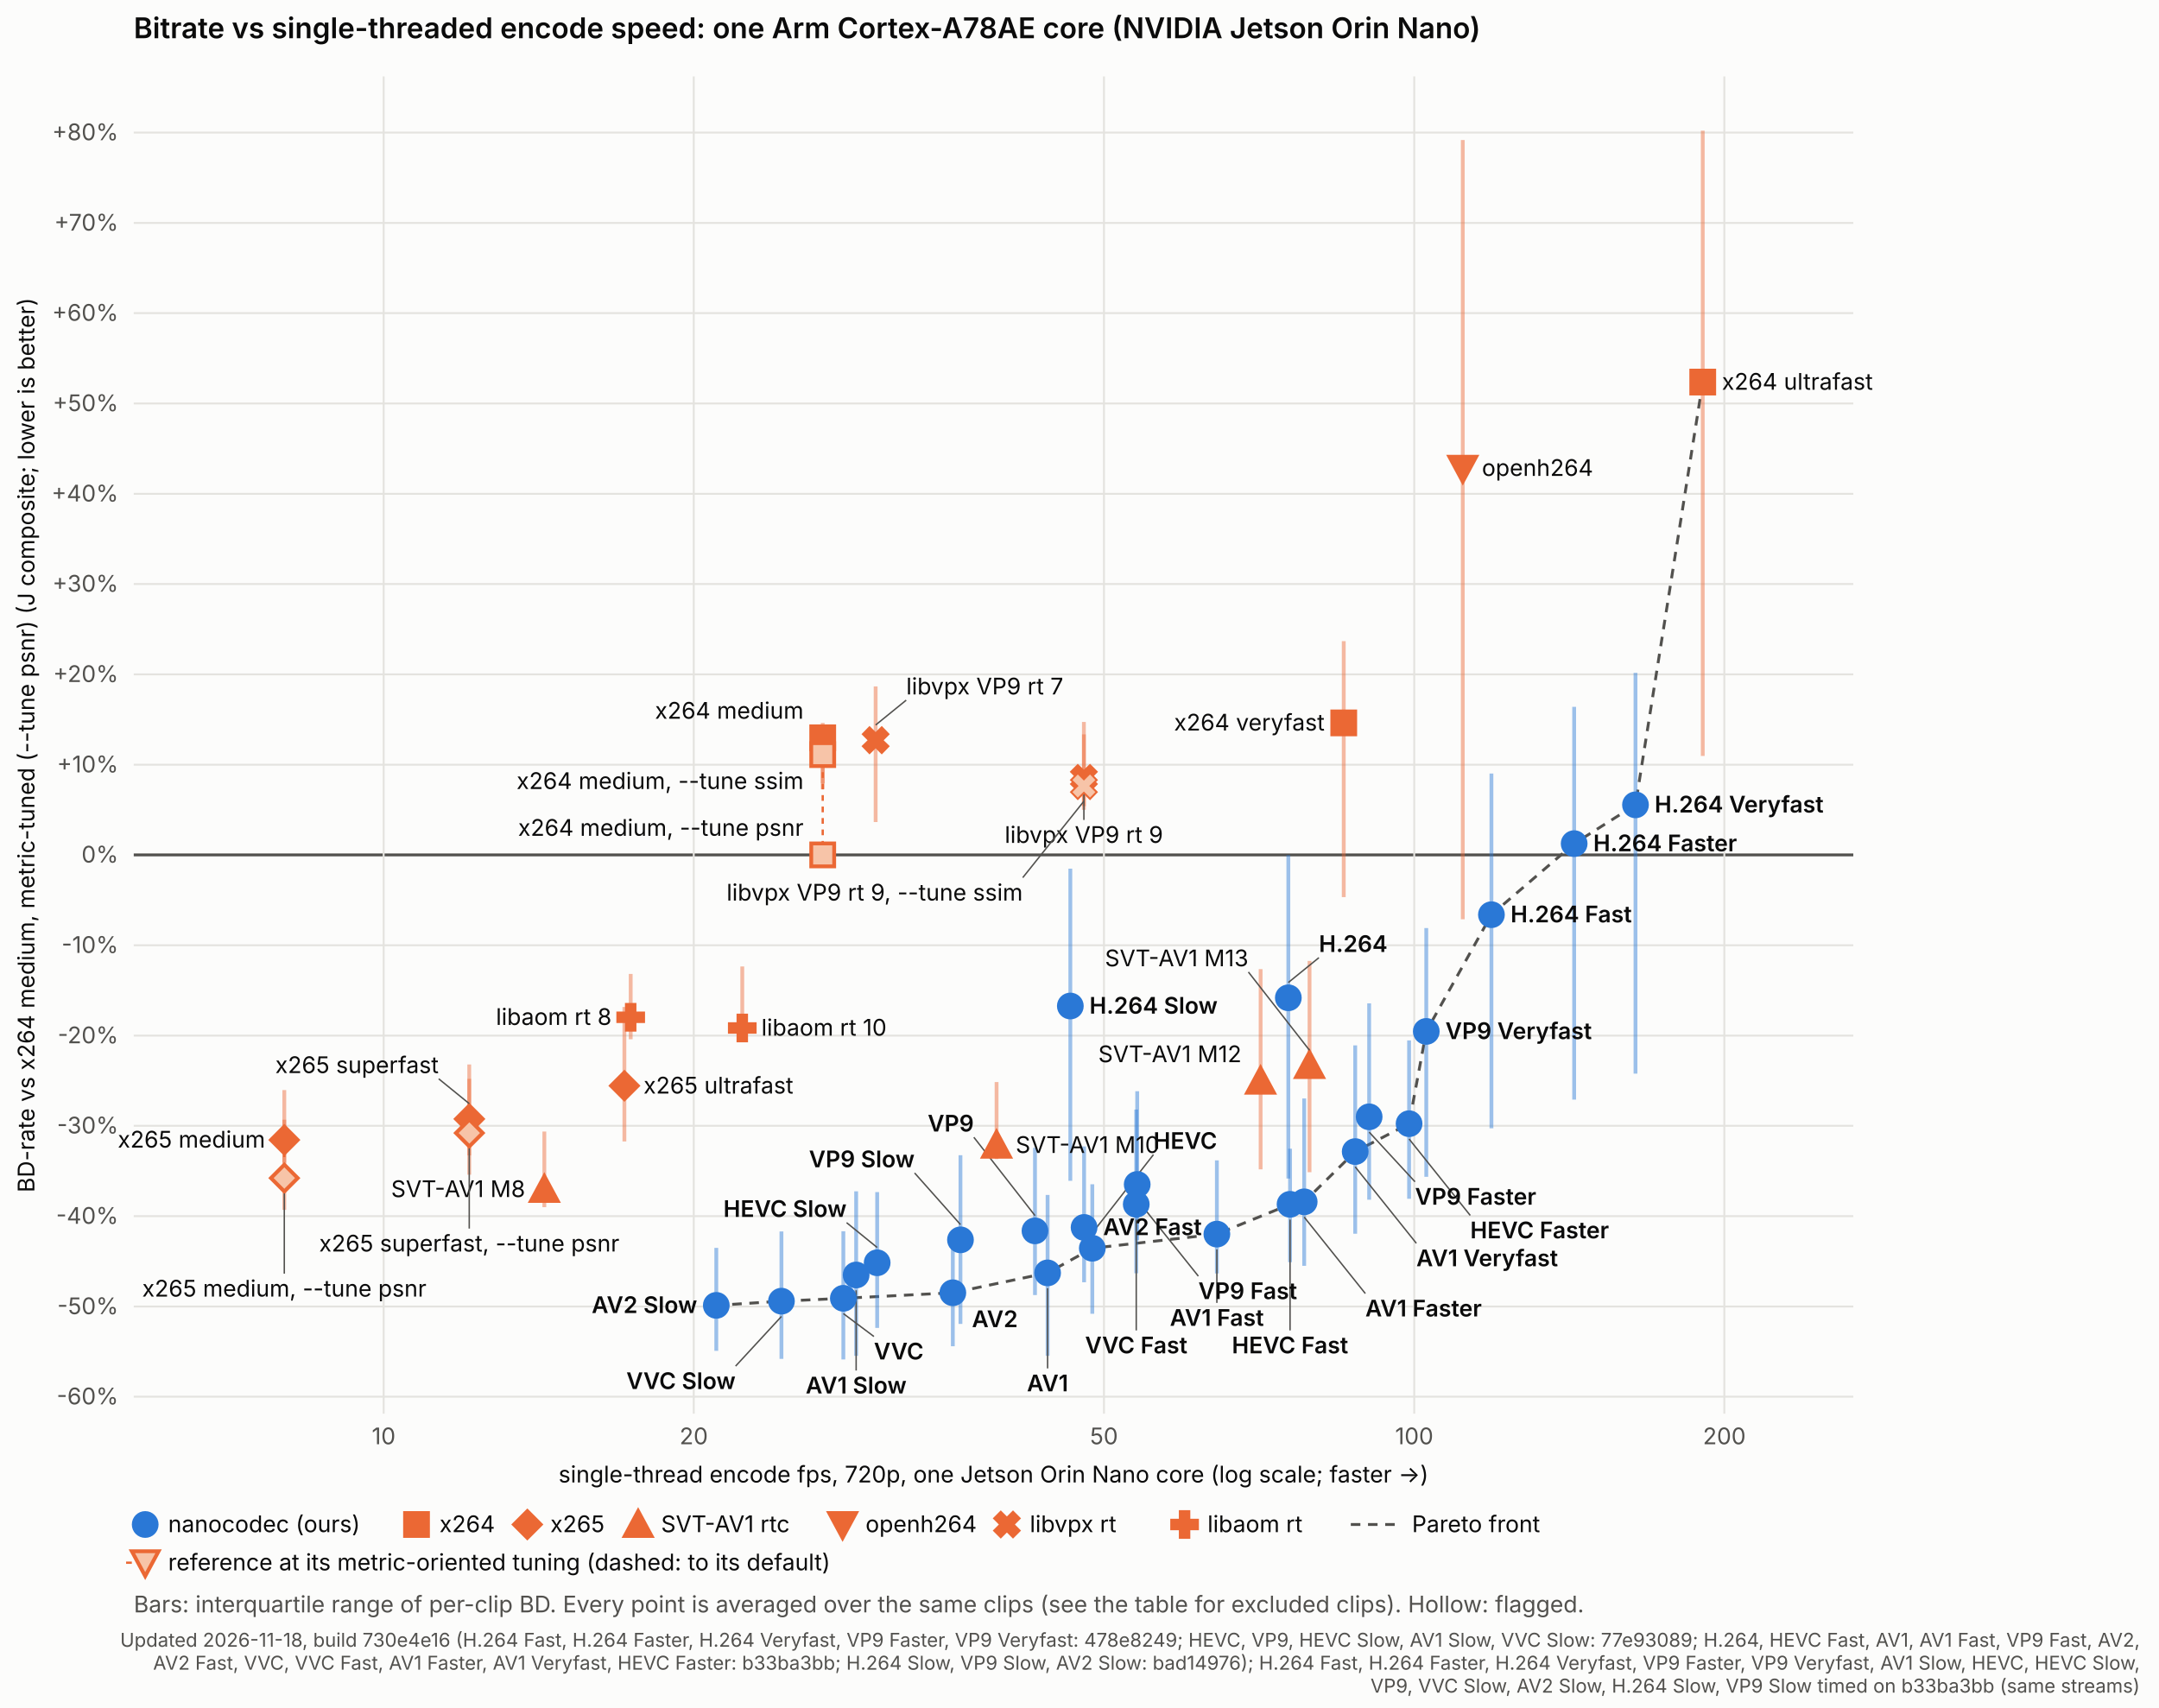
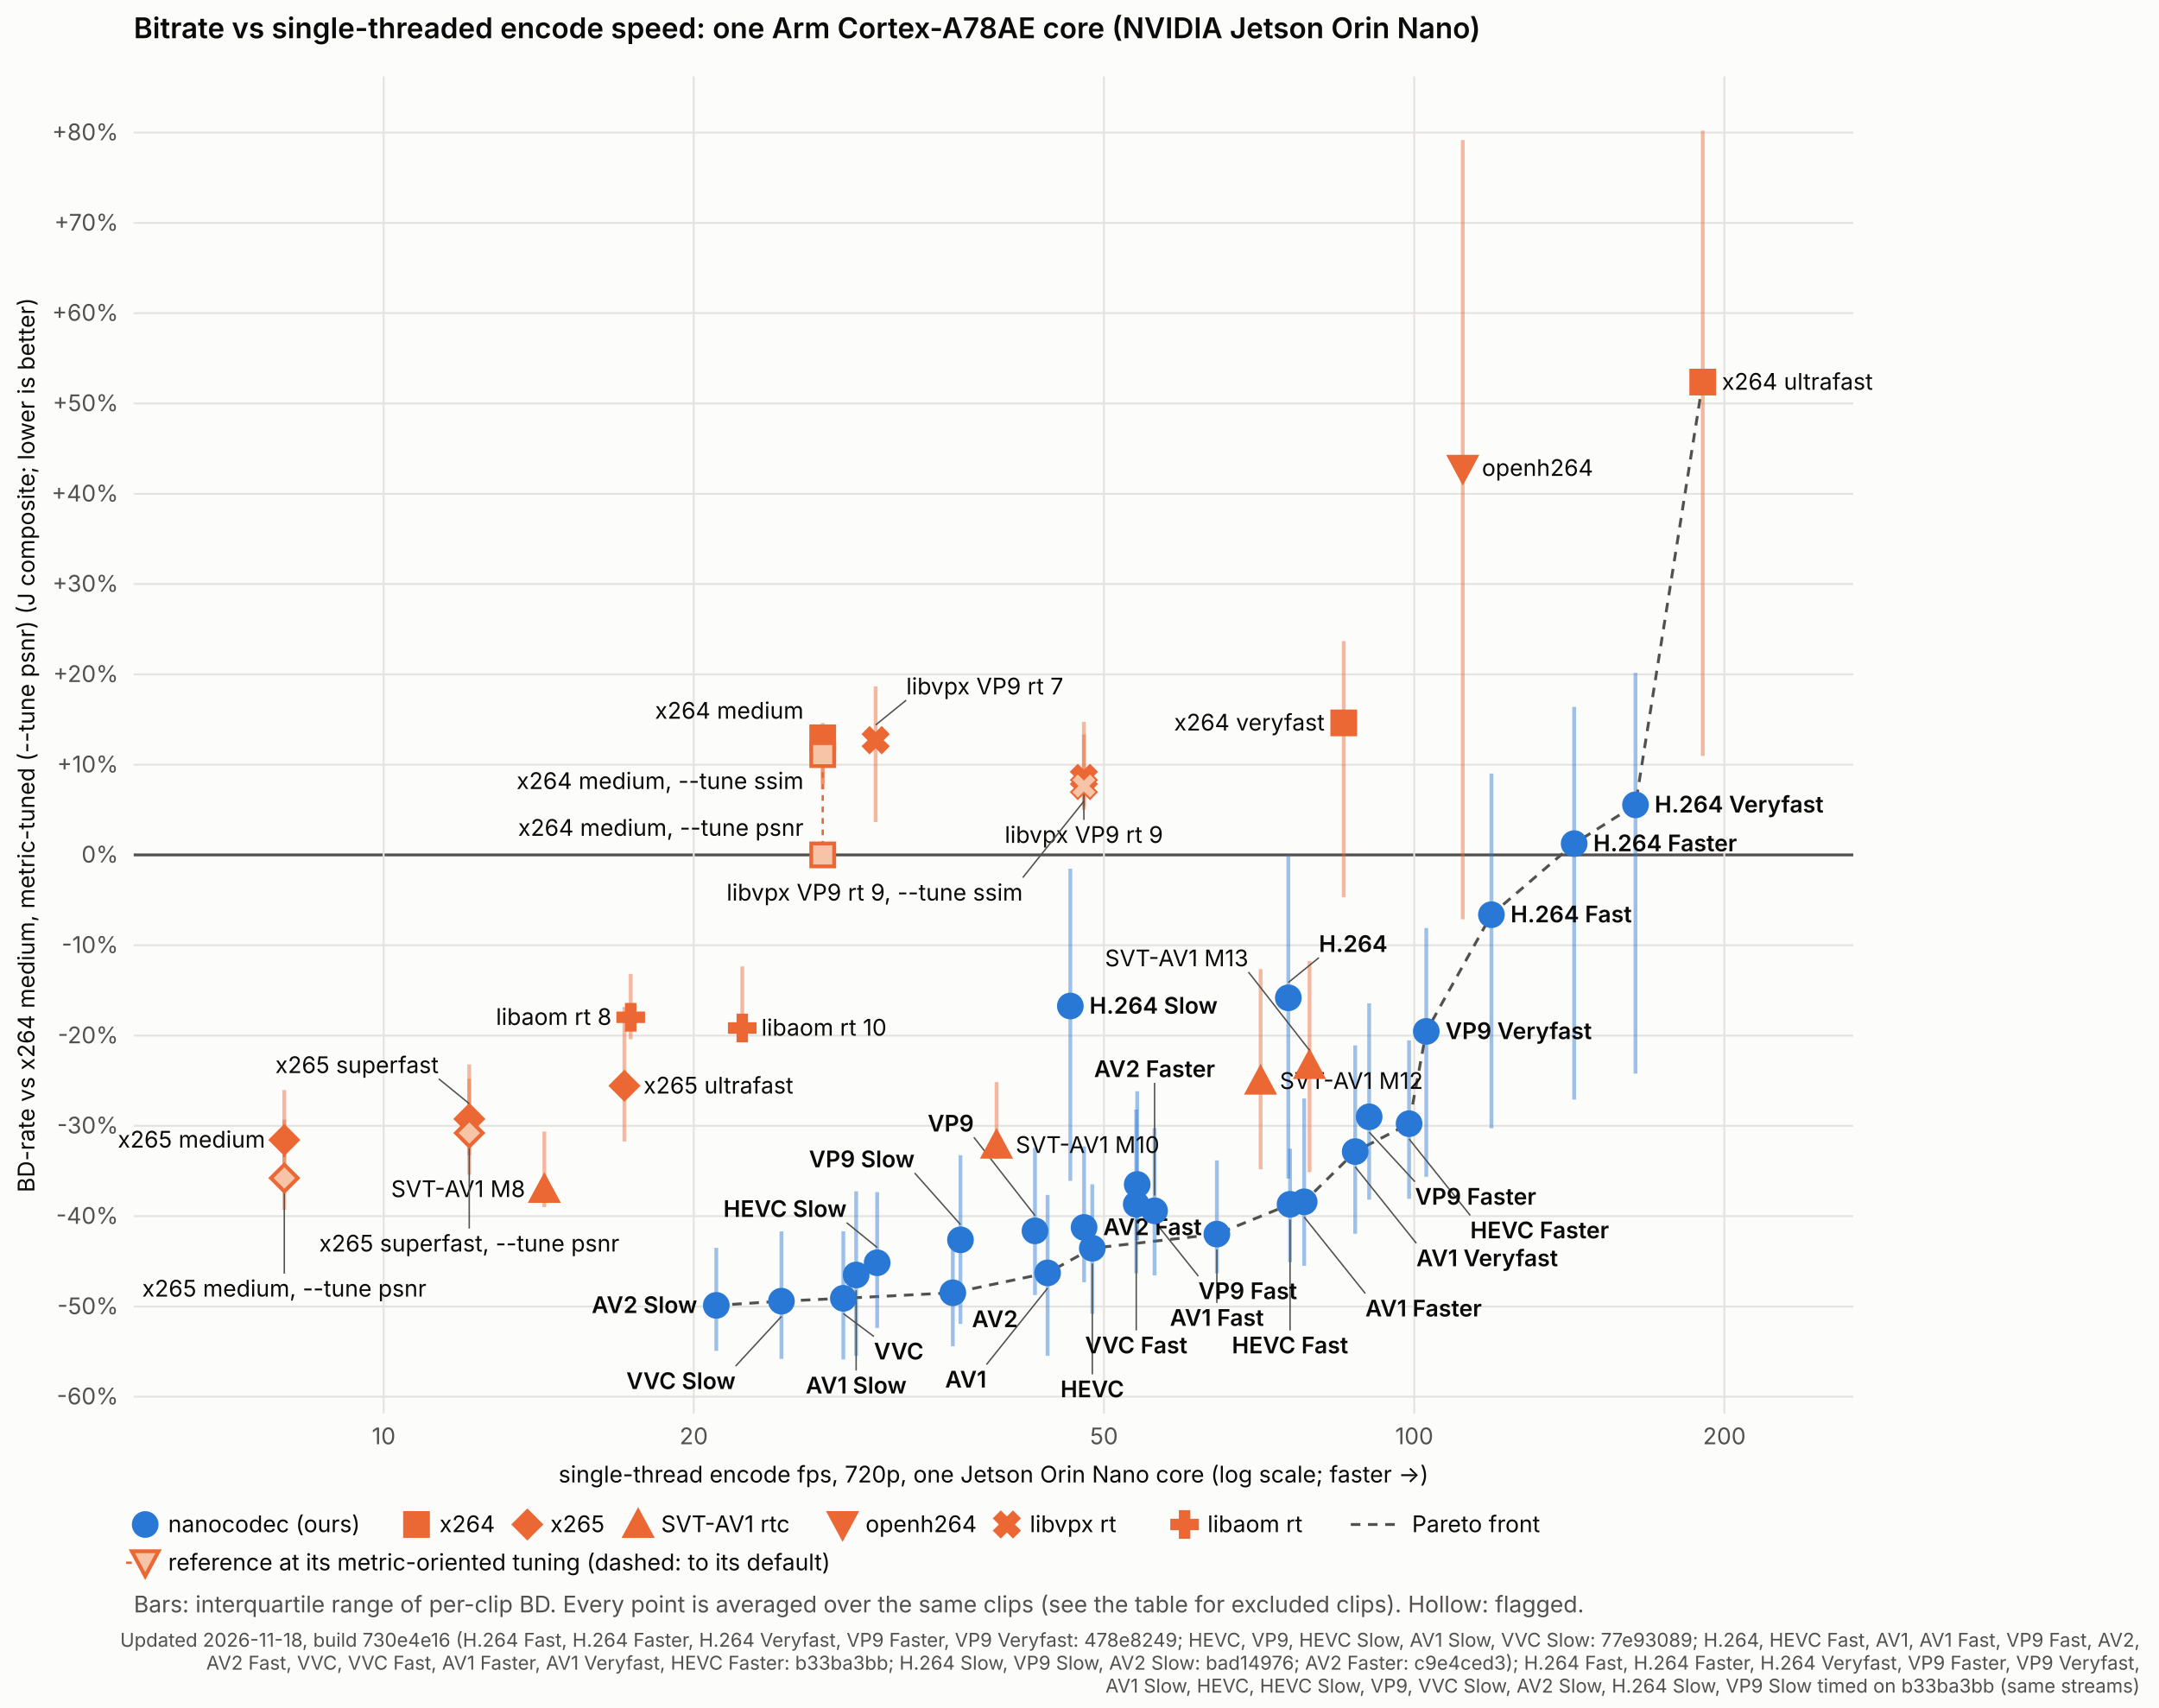
<svg xmlns="http://www.w3.org/2000/svg" viewBox="0 0 1130 894" width="1130" height="894" font-family="system-ui, -apple-system, Segoe UI, sans-serif" font-size="12">
  <rect width="1130" height="894" fill="#fcfcfb" />
  <text x="70" y="20" font-size="15" font-weight="600" fill="#0b0b0b">Bitrate vs single-threaded encode speed: one Arm Cortex-A78AE core (NVIDIA Jetson Orin Nano)</text>
  <text x="70" y="35" fill="#52514e" />
  <line x1="70" x2="970" y1="731.1" y2="731.1" stroke="#e4e3df" stroke-width="1" />
  <text x="62" y="735.1" text-anchor="end" fill="#52514e">-60%</text>
  <line x1="70" x2="970" y1="683.9" y2="683.9" stroke="#e4e3df" stroke-width="1" />
  <text x="62" y="687.9" text-anchor="end" fill="#52514e">-50%</text>
  <line x1="70" x2="970" y1="636.6" y2="636.6" stroke="#e4e3df" stroke-width="1" />
  <text x="62" y="640.6" text-anchor="end" fill="#52514e">-40%</text>
  <line x1="70" x2="970" y1="589.3" y2="589.3" stroke="#e4e3df" stroke-width="1" />
  <text x="62" y="593.3" text-anchor="end" fill="#52514e">-30%</text>
  <line x1="70" x2="970" y1="542.1" y2="542.1" stroke="#e4e3df" stroke-width="1" />
  <text x="62" y="546.1" text-anchor="end" fill="#52514e">-20%</text>
  <line x1="70" x2="970" y1="494.8" y2="494.8" stroke="#e4e3df" stroke-width="1" />
  <text x="62" y="498.8" text-anchor="end" fill="#52514e">-10%</text>
  <line x1="70" x2="970" y1="447.5" y2="447.5" stroke="#52514e" stroke-width="1.5" />
  <text x="62" y="451.5" text-anchor="end" fill="#52514e">0%</text>
  <line x1="70" x2="970" y1="400.3" y2="400.3" stroke="#e4e3df" stroke-width="1" />
  <text x="62" y="404.3" text-anchor="end" fill="#52514e">+10%</text>
  <line x1="70" x2="970" y1="353.0" y2="353.0" stroke="#e4e3df" stroke-width="1" />
  <text x="62" y="357.0" text-anchor="end" fill="#52514e">+20%</text>
  <line x1="70" x2="970" y1="305.7" y2="305.7" stroke="#e4e3df" stroke-width="1" />
  <text x="62" y="309.7" text-anchor="end" fill="#52514e">+30%</text>
  <line x1="70" x2="970" y1="258.5" y2="258.5" stroke="#e4e3df" stroke-width="1" />
  <text x="62" y="262.5" text-anchor="end" fill="#52514e">+40%</text>
  <line x1="70" x2="970" y1="211.2" y2="211.2" stroke="#e4e3df" stroke-width="1" />
  <text x="62" y="215.2" text-anchor="end" fill="#52514e">+50%</text>
  <line x1="70" x2="970" y1="163.9" y2="163.9" stroke="#e4e3df" stroke-width="1" />
  <text x="62" y="167.9" text-anchor="end" fill="#52514e">+60%</text>
  <line x1="70" x2="970" y1="116.7" y2="116.7" stroke="#e4e3df" stroke-width="1" />
  <text x="62" y="120.7" text-anchor="end" fill="#52514e">+70%</text>
  <line x1="70" x2="970" y1="69.4" y2="69.4" stroke="#e4e3df" stroke-width="1" />
  <text x="62" y="73.4" text-anchor="end" fill="#52514e">+80%</text>
  <line x1="200.8" x2="200.8" y1="40" y2="740" stroke="#e4e3df" />
  <text x="200.8" y="756" text-anchor="middle" fill="#52514e">10</text>
  <line x1="363.1" x2="363.1" y1="40" y2="740" stroke="#e4e3df" />
  <text x="363.1" y="756" text-anchor="middle" fill="#52514e">20</text>
  <line x1="577.8" x2="577.8" y1="40" y2="740" stroke="#e4e3df" />
  <text x="577.8" y="756" text-anchor="middle" fill="#52514e">50</text>
  <line x1="740.2" x2="740.2" y1="40" y2="740" stroke="#e4e3df" />
  <text x="740.2" y="756" text-anchor="middle" fill="#52514e">100</text>
  <line x1="902.5" x2="902.5" y1="40" y2="740" stroke="#e4e3df" />
  <text x="902.5" y="756" text-anchor="middle" fill="#52514e">200</text>
  <text x="520.0" y="776" text-anchor="middle" fill="#0b0b0b">single-thread encode fps, 720p, one Jetson Orin Nano core (log scale; faster →)</text>
  <text transform="translate(18,390.0) rotate(-90)" text-anchor="middle" fill="#0b0b0b">BD-rate vs x264 medium, metric-tuned (--tune psnr) (J composite; lower is better)</text>
  <polyline points="891.2,200.0 856.0,421.3 823.9,441.6 780.6,478.8 746.5,539.9 737.5,588.2 709.3,602.8 682.6,629.1 675.2,630.4 636.9,646.0 571.7,653.4 548.3,666.3 498.7,676.7 441.4,679.6 409.0,681.1 374.9,683.3" fill="none" stroke="#52514e" stroke-width="1.5" stroke-dasharray="5 4" />
  <line x1="430.6" y1="386.2" x2="430.6" y2="447.5" stroke="#eb6834" stroke-width="1.2" stroke-dasharray="3 3" />
  <line x1="430.6" y1="386.2" x2="430.6" y2="395.0" stroke="#eb6834" stroke-width="1.2" stroke-dasharray="3 3" />
  <line x1="245.6" y1="585.7" x2="245.6" y2="593.1" stroke="#eb6834" stroke-width="1.2" stroke-dasharray="3 3" />
  <line x1="148.8" y1="596.7" x2="148.8" y2="616.7" stroke="#eb6834" stroke-width="1.2" stroke-dasharray="3 3" />
  <line x1="567.3" y1="407.2" x2="567.3" y2="411.4" stroke="#eb6834" stroke-width="1.2" stroke-dasharray="3 3" />
  <line x1="430.6" x2="430.6" y1="447.5" y2="447.5" stroke="#eb6834" stroke-opacity="0.45" stroke-width="2" />
  <line x1="430.6" x2="430.6" y1="410.0" y2="388.7" stroke="#eb6834" stroke-opacity="0.45" stroke-width="2" />
  <line x1="560.2" x2="560.2" y1="618.1" y2="454.7" stroke="#2a78d6" stroke-opacity="0.45" stroke-width="2" />
  <line x1="674.3" x2="674.3" y1="616.9" y2="447.6" stroke="#2a78d6" stroke-opacity="0.45" stroke-width="2" />
  <line x1="780.6" x2="780.6" y1="590.6" y2="404.9" stroke="#2a78d6" stroke-opacity="0.45" stroke-width="2" />
  <line x1="823.9" x2="823.9" y1="575.6" y2="370.0" stroke="#2a78d6" stroke-opacity="0.45" stroke-width="2" />
  <line x1="856.0" x2="856.0" y1="562.0" y2="352.2" stroke="#2a78d6" stroke-opacity="0.45" stroke-width="2" />
  <line x1="459.1" x2="459.1" y1="695.1" y2="624.0" stroke="#2a78d6" stroke-opacity="0.45" stroke-width="2" />
  <line x1="571.7" x2="571.7" y1="687.7" y2="619.9" stroke="#2a78d6" stroke-opacity="0.45" stroke-width="2" />
  <line x1="675.2" x2="675.2" y1="660.7" y2="601.3" stroke="#2a78d6" stroke-opacity="0.45" stroke-width="2" />
  <line x1="737.5" x2="737.5" y1="627.5" y2="544.6" stroke="#2a78d6" stroke-opacity="0.45" stroke-width="2" />
  <line x1="448.1" x2="448.1" y1="709.7" y2="623.6" stroke="#2a78d6" stroke-opacity="0.45" stroke-width="2" />
  <line x1="548.3" x2="548.3" y1="709.7" y2="625.5" stroke="#2a78d6" stroke-opacity="0.45" stroke-width="2" />
  <line x1="636.9" x2="636.9" y1="666.6" y2="607.4" stroke="#2a78d6" stroke-opacity="0.45" stroke-width="2" />
  <line x1="682.6" x2="682.6" y1="662.6" y2="575.0" stroke="#2a78d6" stroke-opacity="0.45" stroke-width="2" />
  <line x1="709.3" x2="709.3" y1="645.8" y2="547.2" stroke="#2a78d6" stroke-opacity="0.45" stroke-width="2" />
  <line x1="502.7" x2="502.7" y1="693.0" y2="604.7" stroke="#2a78d6" stroke-opacity="0.45" stroke-width="2" />
  <line x1="541.7" x2="541.7" y1="677.9" y2="600.8" stroke="#2a78d6" stroke-opacity="0.45" stroke-width="2" />
  <line x1="595.2" x2="595.2" y1="649.2" y2="571.2" stroke="#2a78d6" stroke-opacity="0.45" stroke-width="2" />
  <line x1="716.6" x2="716.6" y1="628.0" y2="525.2" stroke="#2a78d6" stroke-opacity="0.45" stroke-width="2" />
  <line x1="746.5" x2="746.5" y1="616.0" y2="485.8" stroke="#2a78d6" stroke-opacity="0.45" stroke-width="2" />
  <line x1="374.9" x2="374.9" y1="707.1" y2="653.2" stroke="#2a78d6" stroke-opacity="0.45" stroke-width="2" />
  <line x1="498.7" x2="498.7" y1="704.7" y2="644.6" stroke="#2a78d6" stroke-opacity="0.45" stroke-width="2" />
  <line x1="567.4" x2="567.4" y1="671.2" y2="600.1" stroke="#2a78d6" stroke-opacity="0.45" stroke-width="2" />
+   <line x1="604.3" x2="604.3" y1="667.6" y2="590.5" stroke="#2a78d6" stroke-opacity="0.45" stroke-width="2" />
  <line x1="409.0" x2="409.0" y1="711.3" y2="644.6" stroke="#2a78d6" stroke-opacity="0.45" stroke-width="2" />
  <line x1="441.4" x2="441.4" y1="711.6" y2="644.5" stroke="#2a78d6" stroke-opacity="0.45" stroke-width="2" />
  <line x1="594.7" x2="594.7" y1="666.5" y2="580.8" stroke="#2a78d6" stroke-opacity="0.45" stroke-width="2" />
  <line x1="765.6" x2="765.6" y1="481.2" y2="73.3" stroke="#eb6834" stroke-opacity="0.45" stroke-width="2" />
  <line x1="891.2" x2="891.2" y1="395.7" y2="68.4" stroke="#eb6834" stroke-opacity="0.45" stroke-width="2" />
  <line x1="703.3" x2="703.3" y1="469.6" y2="335.6" stroke="#eb6834" stroke-opacity="0.45" stroke-width="2" />
  <line x1="326.8" x2="326.8" y1="597.5" y2="527.1" stroke="#eb6834" stroke-opacity="0.45" stroke-width="2" />
  <line x1="245.6" x2="245.6" y1="604.8" y2="557.2" stroke="#eb6834" stroke-opacity="0.45" stroke-width="2" />
  <line x1="148.8" x2="148.8" y1="608.6" y2="570.6" stroke="#eb6834" stroke-opacity="0.45" stroke-width="2" />
  <line x1="284.9" x2="284.9" y1="631.9" y2="592.3" stroke="#eb6834" stroke-opacity="0.45" stroke-width="2" />
  <line x1="521.6" x2="521.6" y1="606.7" y2="566.4" stroke="#eb6834" stroke-opacity="0.45" stroke-width="2" />
  <line x1="659.8" x2="659.8" y1="612.1" y2="507.3" stroke="#eb6834" stroke-opacity="0.45" stroke-width="2" />
  <line x1="685.4" x2="685.4" y1="613.6" y2="503.0" stroke="#eb6834" stroke-opacity="0.45" stroke-width="2" />
  <line x1="458.3" x2="458.3" y1="430.3" y2="359.3" stroke="#eb6834" stroke-opacity="0.45" stroke-width="2" />
  <line x1="567.3" x2="567.3" y1="422.0" y2="377.9" stroke="#eb6834" stroke-opacity="0.45" stroke-width="2" />
  <line x1="330.1" x2="330.1" y1="544.0" y2="509.8" stroke="#eb6834" stroke-opacity="0.45" stroke-width="2" />
  <line x1="388.5" x2="388.5" y1="535.6" y2="505.9" stroke="#eb6834" stroke-opacity="0.45" stroke-width="2" />
  <line x1="430.6" x2="430.6" y1="413.1" y2="378.4" stroke="#eb6834" stroke-opacity="0.45" stroke-width="2" />
  <line x1="245.6" x2="245.6" y1="614.9" y2="564.7" stroke="#eb6834" stroke-opacity="0.45" stroke-width="2" />
  <line x1="148.8" x2="148.8" y1="633.3" y2="586.1" stroke="#eb6834" stroke-opacity="0.45" stroke-width="2" />
  <line x1="567.3" x2="567.3" y1="423.9" y2="384.4" stroke="#eb6834" stroke-opacity="0.45" stroke-width="2" />
  <g>
    <rect x="424.6" y="441.5" width="12" height="12" fill="#f7c4a8" stroke="#eb6834" stroke-width="2" />
  </g>
  <text x="420.6" y="437.5" text-anchor="end" fill="#0b0b0b">x264 medium, --tune psnr</text>
  <g>
    <rect x="424.6" y="380.2" width="12" height="12" fill="#eb6834" stroke="#eb6834" stroke-width="2" />
  </g>
  <text x="420.6" y="376.2" text-anchor="end" fill="#0b0b0b">x264 medium</text>
  <g>
    <circle cx="560.2" cy="526.6" r="6" fill="#2a78d6" stroke="#2a78d6" stroke-width="2" />
  </g>
  <text x="570.2" y="530.6" text-anchor="start" fill="#0b0b0b" font-weight="600">H.264 Slow</text>
  <g>
    <circle cx="674.3" cy="522.3" r="6" fill="#2a78d6" stroke="#2a78d6" stroke-width="2" />
  </g>
  <line x1="674.3" y1="514.3" x2="690.3" y2="501.3" stroke="#52514e" stroke-width="0.75" />
  <text x="690.3" y="498.3" text-anchor="start" fill="#0b0b0b" font-weight="600">H.264</text>
  <g>
    <circle cx="780.6" cy="478.8" r="6" fill="#2a78d6" stroke="#2a78d6" stroke-width="2" />
  </g>
  <text x="790.6" y="482.8" text-anchor="start" fill="#0b0b0b" font-weight="600">H.264 Fast</text>
  <g>
    <circle cx="823.9" cy="441.6" r="6" fill="#2a78d6" stroke="#2a78d6" stroke-width="2" />
  </g>
  <text x="833.9" y="445.6" text-anchor="start" fill="#0b0b0b" font-weight="600">H.264 Faster</text>
  <g>
    <circle cx="856.0" cy="421.3" r="6" fill="#2a78d6" stroke="#2a78d6" stroke-width="2" />
  </g>
  <text x="866.0" y="425.3" text-anchor="start" fill="#0b0b0b" font-weight="600">H.264 Veryfast</text>
  <g>
    <circle cx="459.1" cy="661.0" r="6" fill="#2a78d6" stroke="#2a78d6" stroke-width="2" />
  </g>
  <line x1="459.1" y1="653.0" x2="443.1" y2="640.0" stroke="#52514e" stroke-width="0.75" />
  <text x="443.1" y="637.0" text-anchor="end" fill="#0b0b0b" font-weight="600">HEVC Slow</text>
  <g>
    <circle cx="571.7" cy="653.4" r="6" fill="#2a78d6" stroke="#2a78d6" stroke-width="2" />
  </g>
-   <line x1="571.7" y1="645.4" x2="603.7" y2="604.4" stroke="#52514e" stroke-width="0.75" />
-   <text x="603.7" y="601.4" text-anchor="start" fill="#0b0b0b" font-weight="600">HEVC</text>
+   <line x1="571.7" y1="661.4" x2="571.7" y2="719.4" stroke="#52514e" stroke-width="0.75" />
+   <text x="571.7" y="731.4" text-anchor="middle" fill="#0b0b0b" font-weight="600">HEVC</text>
  <g>
    <circle cx="675.2" cy="630.4" r="6" fill="#2a78d6" stroke="#2a78d6" stroke-width="2" />
  </g>
  <line x1="675.2" y1="638.4" x2="675.2" y2="696.4" stroke="#52514e" stroke-width="0.75" />
  <text x="675.2" y="708.4" text-anchor="middle" fill="#0b0b0b" font-weight="600">HEVC Fast</text>
  <g>
    <circle cx="737.5" cy="588.2" r="6" fill="#2a78d6" stroke="#2a78d6" stroke-width="2" />
  </g>
  <line x1="737.5" y1="596.2" x2="769.5" y2="636.2" stroke="#52514e" stroke-width="0.75" />
  <text x="769.5" y="648.2" text-anchor="start" fill="#0b0b0b" font-weight="600">HEVC Faster</text>
  <g>
    <circle cx="448.1" cy="667.4" r="6" fill="#2a78d6" stroke="#2a78d6" stroke-width="2" />
  </g>
  <line x1="448.1" y1="675.4" x2="448.1" y2="717.4" stroke="#52514e" stroke-width="0.75" />
  <text x="448.1" y="729.4" text-anchor="middle" fill="#0b0b0b" font-weight="600">AV1 Slow</text>
  <g>
    <circle cx="548.3" cy="666.3" r="6" fill="#2a78d6" stroke="#2a78d6" stroke-width="2" />
  </g>
-   <line x1="548.3" y1="674.3" x2="548.3" y2="716.3" stroke="#52514e" stroke-width="0.75" />
-   <text x="548.3" y="728.3" text-anchor="middle" fill="#0b0b0b" font-weight="600">AV1</text>
+   <line x1="548.3" y1="674.3" x2="516.3" y2="714.3" stroke="#52514e" stroke-width="0.75" />
+   <text x="516.3" y="726.3" text-anchor="end" fill="#0b0b0b" font-weight="600">AV1</text>
  <g>
    <circle cx="636.9" cy="646.0" r="6" fill="#2a78d6" stroke="#2a78d6" stroke-width="2" />
  </g>
  <line x1="636.9" y1="654.0" x2="636.9" y2="682.0" stroke="#52514e" stroke-width="0.75" />
  <text x="636.9" y="694.0" text-anchor="middle" fill="#0b0b0b" font-weight="600">AV1 Fast</text>
  <g>
    <circle cx="682.6" cy="629.1" r="6" fill="#2a78d6" stroke="#2a78d6" stroke-width="2" />
  </g>
  <line x1="682.6" y1="637.1" x2="714.6" y2="677.1" stroke="#52514e" stroke-width="0.75" />
  <text x="714.6" y="689.1" text-anchor="start" fill="#0b0b0b" font-weight="600">AV1 Faster</text>
  <g>
    <circle cx="709.3" cy="602.8" r="6" fill="#2a78d6" stroke="#2a78d6" stroke-width="2" />
  </g>
  <line x1="709.3" y1="610.8" x2="741.3" y2="650.8" stroke="#52514e" stroke-width="0.75" />
  <text x="741.3" y="662.8" text-anchor="start" fill="#0b0b0b" font-weight="600">AV1 Veryfast</text>
  <g>
    <circle cx="502.7" cy="649.0" r="6" fill="#2a78d6" stroke="#2a78d6" stroke-width="2" />
  </g>
  <line x1="502.7" y1="641.0" x2="478.7" y2="614.0" stroke="#52514e" stroke-width="0.75" />
  <text x="478.7" y="611.0" text-anchor="end" fill="#0b0b0b" font-weight="600">VP9 Slow</text>
  <g>
    <circle cx="541.7" cy="644.3" r="6" fill="#2a78d6" stroke="#2a78d6" stroke-width="2" />
  </g>
  <line x1="541.7" y1="636.3" x2="509.7" y2="595.3" stroke="#52514e" stroke-width="0.75" />
  <text x="509.7" y="592.3" text-anchor="end" fill="#0b0b0b" font-weight="600">VP9</text>
  <g>
    <circle cx="595.2" cy="620.0" r="6" fill="#2a78d6" stroke="#2a78d6" stroke-width="2" />
  </g>
  <line x1="595.2" y1="628.0" x2="627.2" y2="668.0" stroke="#52514e" stroke-width="0.75" />
  <text x="627.2" y="680.0" text-anchor="start" fill="#0b0b0b" font-weight="600">VP9 Fast</text>
  <g>
    <circle cx="716.6" cy="584.6" r="6" fill="#2a78d6" stroke="#2a78d6" stroke-width="2" />
  </g>
  <line x1="716.6" y1="592.6" x2="740.6" y2="618.6" stroke="#52514e" stroke-width="0.75" />
  <text x="740.6" y="630.6" text-anchor="start" fill="#0b0b0b" font-weight="600">VP9 Faster</text>
  <g>
    <circle cx="746.5" cy="539.9" r="6" fill="#2a78d6" stroke="#2a78d6" stroke-width="2" />
  </g>
  <text x="756.5" y="543.9" text-anchor="start" fill="#0b0b0b" font-weight="600">VP9 Veryfast</text>
  <g>
    <circle cx="374.9" cy="683.3" r="6" fill="#2a78d6" stroke="#2a78d6" stroke-width="2" />
  </g>
  <text x="364.9" y="687.3" text-anchor="end" fill="#0b0b0b" font-weight="600">AV2 Slow</text>
  <g>
    <circle cx="498.7" cy="676.7" r="6" fill="#2a78d6" stroke="#2a78d6" stroke-width="2" />
  </g>
  <text x="508.7" y="694.7" text-anchor="start" fill="#0b0b0b" font-weight="600">AV2</text>
  <g>
    <circle cx="567.4" cy="642.5" r="6" fill="#2a78d6" stroke="#2a78d6" stroke-width="2" />
  </g>
  <text x="577.4" y="646.5" text-anchor="start" fill="#0b0b0b" font-weight="600">AV2 Fast</text>
  <g>
+     <circle cx="604.3" cy="633.8" r="6" fill="#2a78d6" stroke="#2a78d6" stroke-width="2" />
+   </g>
+   <line x1="604.3" y1="625.8" x2="604.3" y2="566.8" stroke="#52514e" stroke-width="0.75" />
+   <text x="604.3" y="563.8" text-anchor="middle" fill="#0b0b0b" font-weight="600">AV2 Faster</text>
+   <g>
    <circle cx="409.0" cy="681.1" r="6" fill="#2a78d6" stroke="#2a78d6" stroke-width="2" />
  </g>
  <line x1="409.0" y1="689.1" x2="385.0" y2="715.1" stroke="#52514e" stroke-width="0.75" />
  <text x="385.0" y="727.1" text-anchor="end" fill="#0b0b0b" font-weight="600">VVC Slow</text>
  <g>
    <circle cx="441.4" cy="679.6" r="6" fill="#2a78d6" stroke="#2a78d6" stroke-width="2" />
  </g>
  <line x1="441.4" y1="687.6" x2="457.4" y2="699.6" stroke="#52514e" stroke-width="0.75" />
  <text x="457.4" y="711.6" text-anchor="start" fill="#0b0b0b" font-weight="600">VVC</text>
  <g>
    <circle cx="594.7" cy="630.4" r="6" fill="#2a78d6" stroke="#2a78d6" stroke-width="2" />
  </g>
  <line x1="594.7" y1="638.4" x2="594.7" y2="696.4" stroke="#52514e" stroke-width="0.75" />
  <text x="594.7" y="708.4" text-anchor="middle" fill="#0b0b0b" font-weight="600">VVC Fast</text>
  <g>
    <polygon points="765.601,252.086 772.601,239.086 758.601,239.086" fill="#eb6834" stroke="#eb6834" stroke-width="2" />
  </g>
  <text x="775.6" y="249.1" text-anchor="start" fill="#0b0b0b">openh264</text>
  <g>
    <rect x="885.2" y="194.0" width="12" height="12" fill="#eb6834" stroke="#eb6834" stroke-width="2" />
  </g>
  <text x="901.2" y="204.0" text-anchor="start" fill="#0b0b0b">x264 ultrafast</text>
  <g>
    <rect x="697.3" y="372.4" width="12" height="12" fill="#eb6834" stroke="#eb6834" stroke-width="2" />
  </g>
  <text x="693.3" y="382.4" text-anchor="end" fill="#0b0b0b">x264 veryfast</text>
  <g>
    <polygon points="326.811,561.352 333.811,568.352 326.811,575.352 319.811,568.352" fill="#eb6834" stroke="#eb6834" stroke-width="2" />
  </g>
  <text x="336.8" y="572.4" text-anchor="start" fill="#0b0b0b">x265 ultrafast</text>
  <g>
    <polygon points="245.647,578.725 252.647,585.725 245.647,592.725 238.647,585.725" fill="#eb6834" stroke="#eb6834" stroke-width="2" />
  </g>
  <line x1="245.6" y1="577.7" x2="229.6" y2="564.7" stroke="#52514e" stroke-width="0.75" />
  <text x="229.6" y="561.7" text-anchor="end" fill="#0b0b0b">x265 superfast</text>
  <g>
    <polygon points="148.821,589.706 155.821,596.706 148.821,603.706 141.821,596.706" fill="#eb6834" stroke="#eb6834" stroke-width="2" />
  </g>
  <text x="138.8" y="600.7" text-anchor="end" fill="#0b0b0b">x265 medium</text>
  <g>
    <polygon points="284.896,615.641 291.896,628.641 277.896,628.641" fill="#eb6834" stroke="#eb6834" stroke-width="2" />
  </g>
  <text x="274.9" y="626.6" text-anchor="end" fill="#0b0b0b">SVT-AV1 M8</text>
  <g>
    <polygon points="521.574,592.483 528.574,605.483 514.574,605.483" fill="#eb6834" stroke="#eb6834" stroke-width="2" />
  </g>
  <text x="531.6" y="603.5" text-anchor="start" fill="#0b0b0b">SVT-AV1 M10</text>
  <g>
    <polygon points="659.751,558.981 666.751,571.981 652.751,571.981" fill="#eb6834" stroke="#eb6834" stroke-width="2" />
  </g>
-   <text x="649.8" y="556.0" text-anchor="end" fill="#0b0b0b">SVT-AV1 M12</text>
+   <text x="669.8" y="570.0" text-anchor="start" fill="#0b0b0b">SVT-AV1 M12</text>
  <g>
    <polygon points="685.389,550.774 692.389,563.774 678.389,563.774" fill="#eb6834" stroke="#eb6834" stroke-width="2" />
  </g>
  <line x1="685.4" y1="549.8" x2="653.4" y2="508.8" stroke="#52514e" stroke-width="0.75" />
  <text x="653.4" y="505.8" text-anchor="end" fill="#0b0b0b">SVT-AV1 M13</text>
  <g>
    <polygon points="461.5,380.7 465.0,384.3 461.8,387.5 465.0,390.6 461.5,394.2 458.3,391.0 455.1,394.2 451.6,390.6 454.8,387.5 451.6,384.3 455.1,380.7 458.3,383.9" fill="#eb6834" stroke="#eb6834" stroke-width="1" />
  </g>
  <line x1="458.3" y1="379.5" x2="474.3" y2="366.5" stroke="#52514e" stroke-width="0.75" />
  <text x="474.3" y="363.5" text-anchor="start" fill="#0b0b0b">libvpx VP9 rt 7</text>
  <g>
    <polygon points="570.5,400.5 574.0,404.0 570.8,407.2 574.0,410.4 570.5,413.9 567.3,410.7 564.1,413.9 560.6,410.4 563.8,407.2 560.6,404.0 564.1,400.5 567.3,403.6" fill="#eb6834" stroke="#eb6834" stroke-width="1" />
  </g>
  <line x1="567.3" y1="415.2" x2="567.3" y2="429.2" stroke="#52514e" stroke-width="0.75" />
  <text x="567.3" y="441.2" text-anchor="middle" fill="#0b0b0b">libvpx VP9 rt 9</text>
  <g>
    <polygon points="327.6,525.5 332.6,525.5 332.6,530.0 337.1,530.0 337.1,535.0 332.6,535.0 332.6,539.5 327.6,539.5 327.6,535.0 323.1,535.0 323.1,530.0 327.6,530.0" fill="#eb6834" stroke="#eb6834" stroke-width="1" />
  </g>
  <text x="320.1" y="536.5" text-anchor="end" fill="#0b0b0b">libaom rt 8</text>
  <g>
    <polygon points="386.0,531.1 391.0,531.1 391.0,535.6 395.5,535.6 395.5,540.6 391.0,540.6 391.0,545.1 386.0,545.1 386.0,540.6 381.5,540.6 381.5,535.6 386.0,535.6" fill="#eb6834" stroke="#eb6834" stroke-width="1" />
  </g>
  <text x="398.5" y="542.1" text-anchor="start" fill="#0b0b0b">libaom rt 10</text>
  <g>
    <rect x="424.6" y="389.0" width="12" height="12" fill="#f7c4a8" stroke="#eb6834" stroke-width="2" />
  </g>
  <text x="420.6" y="413.0" text-anchor="end" fill="#0b0b0b">x264 medium, --tune ssim</text>
  <g>
    <polygon points="245.647,586.072 252.647,593.072 245.647,600.072 238.647,593.072" fill="#f7c4a8" stroke="#eb6834" stroke-width="2" />
  </g>
  <line x1="245.6" y1="601.1" x2="245.6" y2="643.1" stroke="#52514e" stroke-width="0.75" />
  <text x="245.6" y="655.1" text-anchor="middle" fill="#0b0b0b">x265 superfast, --tune psnr</text>
  <g>
    <polygon points="148.821,609.662 155.821,616.662 148.821,623.662 141.821,616.662" fill="#f7c4a8" stroke="#eb6834" stroke-width="2" />
  </g>
  <line x1="148.8" y1="624.7" x2="148.8" y2="666.7" stroke="#52514e" stroke-width="0.75" />
  <text x="148.8" y="678.7" text-anchor="middle" fill="#0b0b0b">x265 medium, --tune psnr</text>
  <g>
    <polygon points="570.5,404.7 574.0,408.3 570.8,411.4 574.0,414.6 570.5,418.2 567.3,415.0 564.1,418.2 560.6,414.6 563.8,411.4 560.6,408.3 564.1,404.7 567.3,407.9" fill="#f7c4a8" stroke="#eb6834" stroke-width="1" />
  </g>
  <line x1="567.3" y1="419.4" x2="535.3" y2="459.4" stroke="#52514e" stroke-width="0.75" />
  <text x="535.3" y="471.4" text-anchor="end" fill="#0b0b0b">libvpx VP9 rt 9, --tune ssim</text>
  <circle cx="76.0" cy="798.0" r="6" fill="#2a78d6" stroke="#2a78d6" stroke-width="2" />
  <text x="88" y="802" fill="#0b0b0b">nanocodec (ours)</text>
  <rect x="212.0" y="792.0" width="12" height="12" fill="#eb6834" stroke="#eb6834" stroke-width="2" />
  <text x="230" y="802" fill="#0b0b0b">x264</text>
  <polygon points="276,791 283,798 276,805 269,798" fill="#eb6834" stroke="#eb6834" stroke-width="2" />
  <text x="288" y="802" fill="#0b0b0b">x265</text>
  <polygon points="334,791 341,804 327,804" fill="#eb6834" stroke="#eb6834" stroke-width="2" />
  <text x="346" y="802" fill="#0b0b0b">SVT-AV1 rtc</text>
  <polygon points="441,805 448,792 434,792" fill="#eb6834" stroke="#eb6834" stroke-width="2" />
  <text x="453" y="802" fill="#0b0b0b">openh264</text>
  <polygon points="530.2,791.3 533.7,794.8 530.5,798.0 533.7,801.2 530.2,804.7 527.0,801.5 523.8,804.7 520.3,801.2 523.5,798.0 520.3,794.8 523.8,791.3 527.0,794.5" fill="#eb6834" stroke="#eb6834" stroke-width="1" />
  <text x="539" y="802" fill="#0b0b0b">libvpx rt</text>
  <polygon points="617.5,791.0 622.5,791.0 622.5,795.5 627.0,795.5 627.0,800.5 622.5,800.5 622.5,805.0 617.5,805.0 617.5,800.5 613.0,800.5 613.0,795.5 617.5,795.5" fill="#eb6834" stroke="#eb6834" stroke-width="1" />
  <text x="632" y="802" fill="#0b0b0b">libaom rt</text>
  <line x1="707" x2="733" y1="798" y2="798" stroke="#52514e" stroke-width="1.5" stroke-dasharray="5 4" />
  <text x="739" y="802" fill="#0b0b0b">Pareto front</text>
  <line x1="66" x2="76" y1="818" y2="818" stroke="#eb6834" stroke-width="1.2" stroke-dasharray="3 3" />
  <polygon points="76,825 83,812 69,812" fill="#f7c4a8" stroke="#eb6834" stroke-width="2" />
  <text x="88" y="822" fill="#0b0b0b">reference at its metric-oriented tuning (dashed: to its default)</text>
  <text x="70" y="844" fill="#52514e">Bars: interquartile range of per-clip BD. Every point is averaged over the same clips (see the table for excluded clips). Hollow: flagged.</text>
  <text x="1120" y="862" font-size="10" text-anchor="end" fill="#52514e">Updated 2026-11-18, build 730e4e16 (H.264 Fast, H.264 Faster, H.264 Veryfast, VP9 Faster, VP9 Veryfast: 478e8249; HEVC, VP9, HEVC Slow, AV1 Slow, VVC Slow: 77e93089; H.264, HEVC Fast, AV1, AV1 Fast, VP9 Fast, AV2,</text>
-   <text x="1120" y="874" font-size="10" text-anchor="end" fill="#52514e">AV2 Fast, VVC, VVC Fast, AV1 Faster, AV1 Veryfast, HEVC Faster: b33ba3bb; H.264 Slow, VP9 Slow, AV2 Slow: bad14976); H.264 Fast, H.264 Faster, H.264 Veryfast, VP9 Faster, VP9 Veryfast, AV1 Slow, HEVC, HEVC Slow,</text>
-   <text x="1120" y="886" font-size="10" text-anchor="end" fill="#52514e">VP9, VVC Slow, AV2 Slow, H.264 Slow, VP9 Slow timed on b33ba3bb (same streams)</text>
+   <text x="1120" y="874" font-size="10" text-anchor="end" fill="#52514e">AV2 Fast, VVC, VVC Fast, AV1 Faster, AV1 Veryfast, HEVC Faster: b33ba3bb; H.264 Slow, VP9 Slow, AV2 Slow: bad14976; AV2 Faster: c9e4ced3); H.264 Fast, H.264 Faster, H.264 Veryfast, VP9 Faster, VP9 Veryfast,</text>
+   <text x="1120" y="886" font-size="10" text-anchor="end" fill="#52514e">AV1 Slow, HEVC, HEVC Slow, VP9, VVC Slow, AV2 Slow, H.264 Slow, VP9 Slow timed on b33ba3bb (same streams)</text>
</svg>
